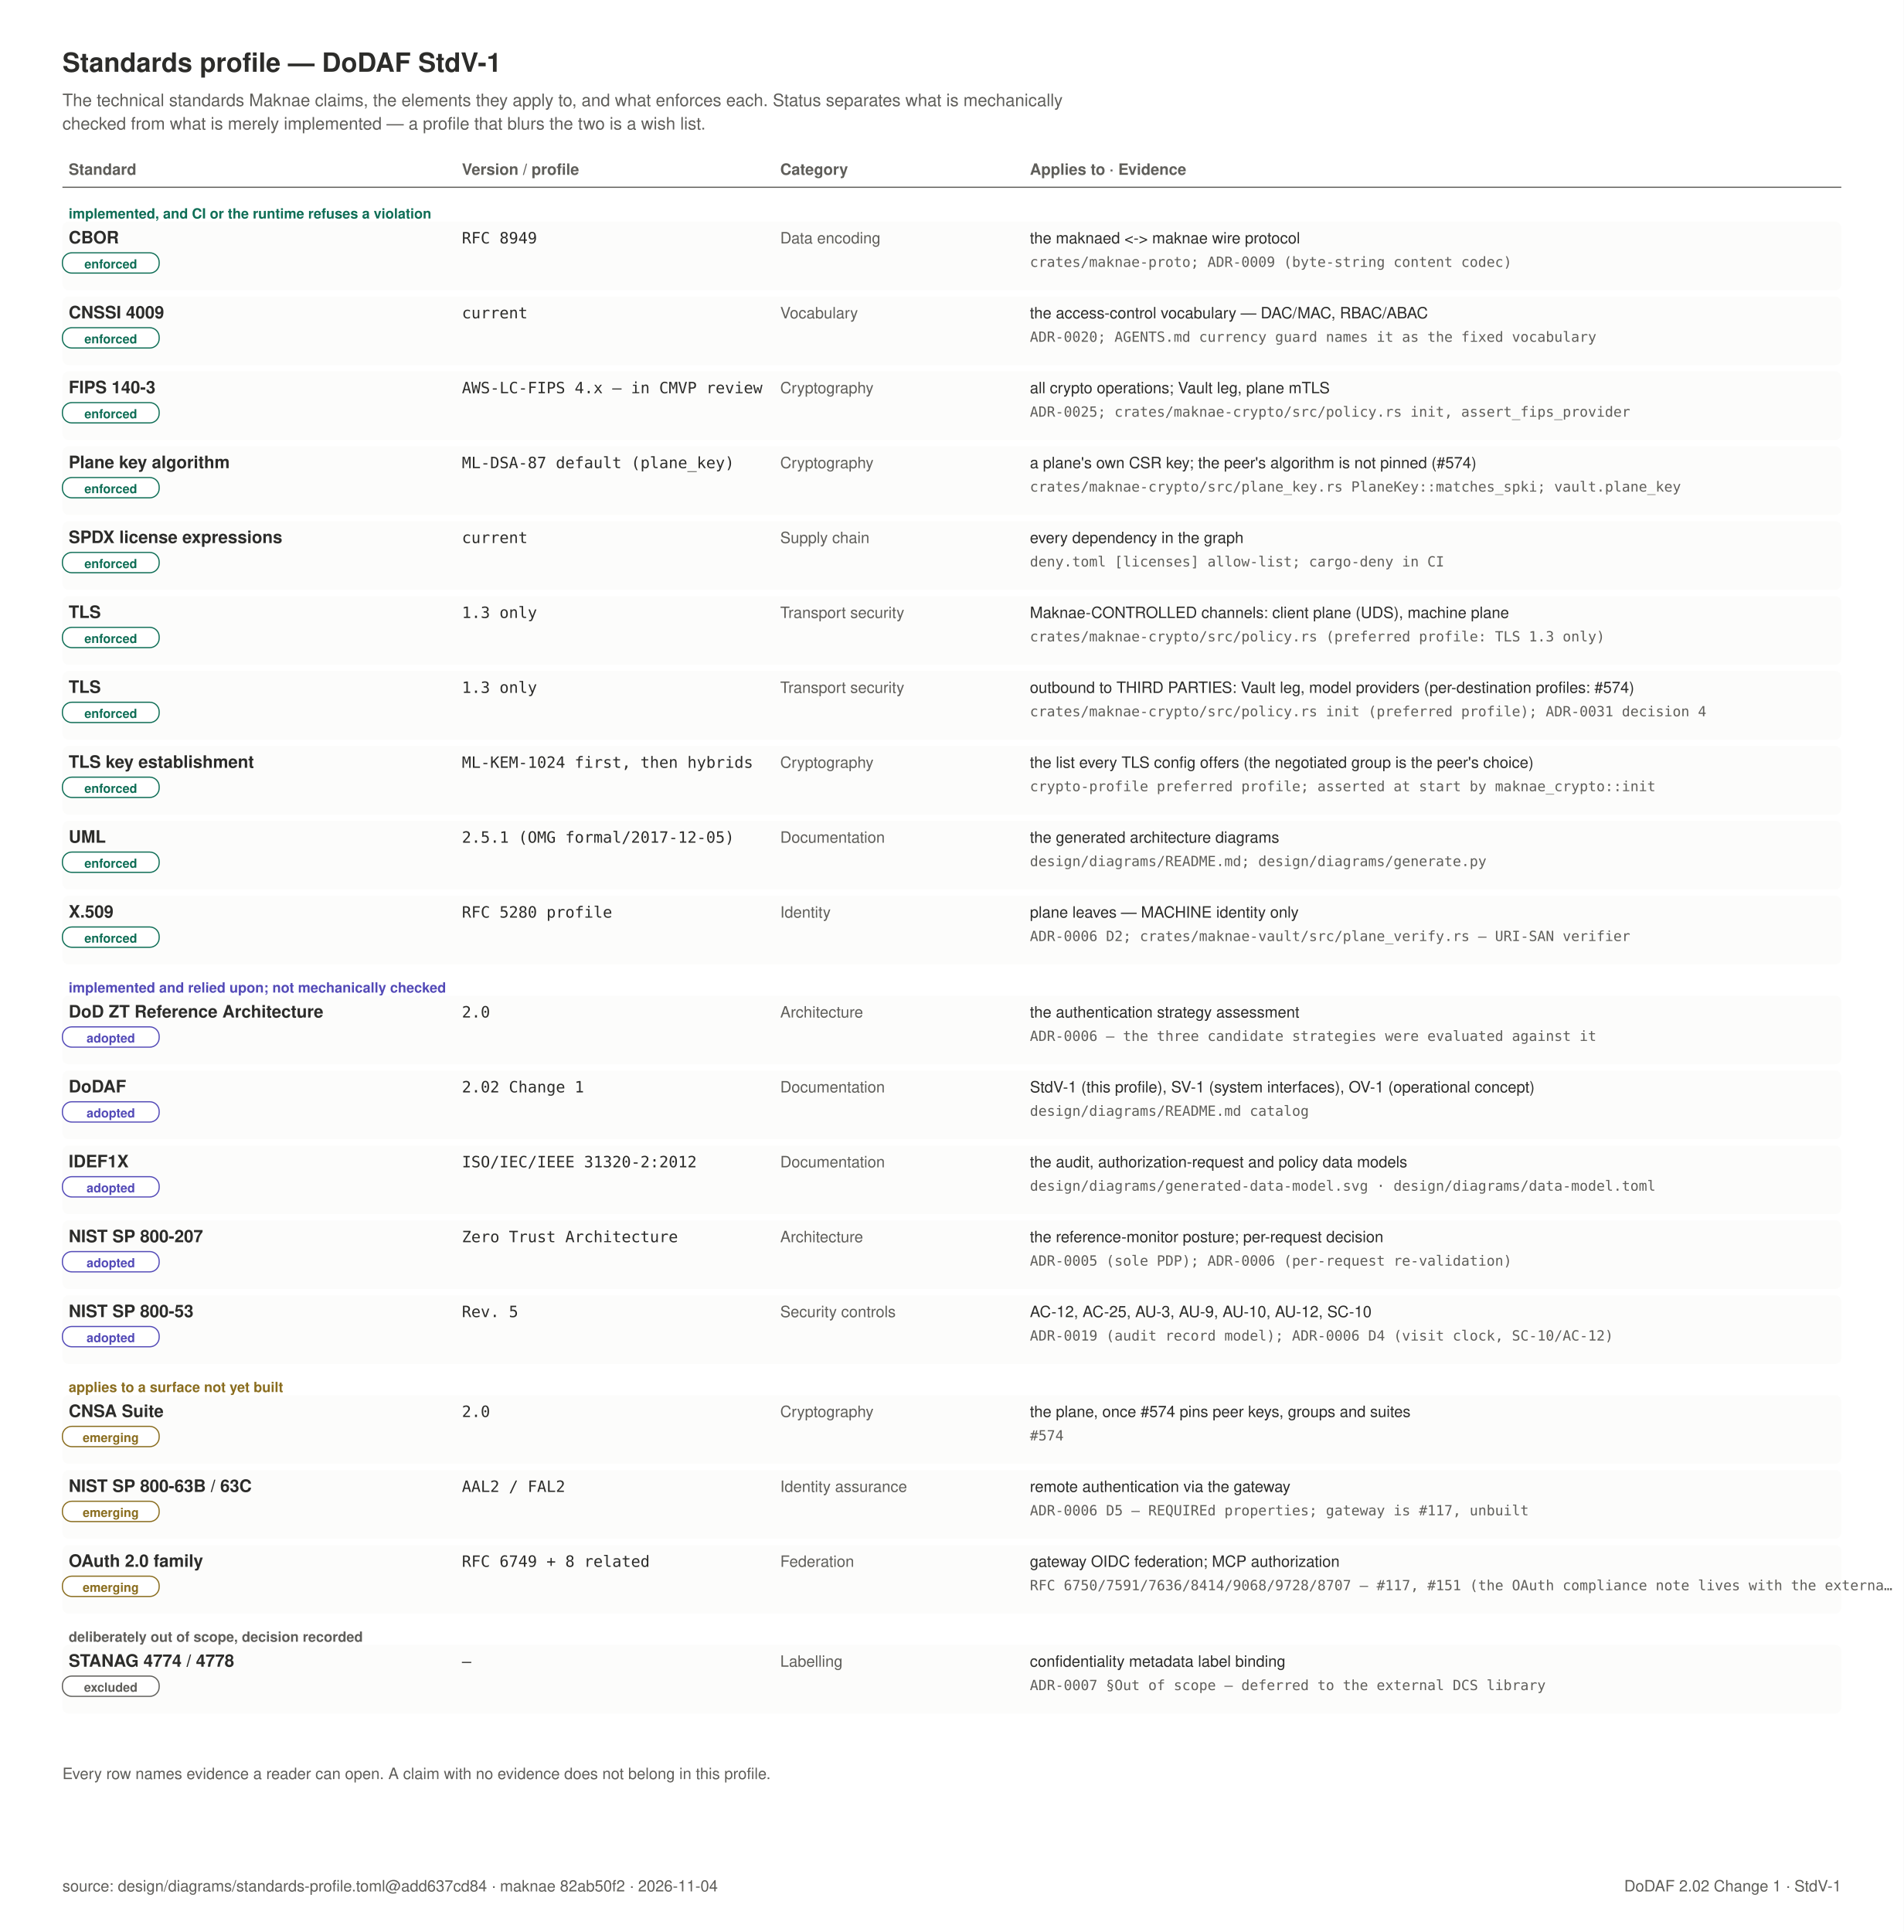
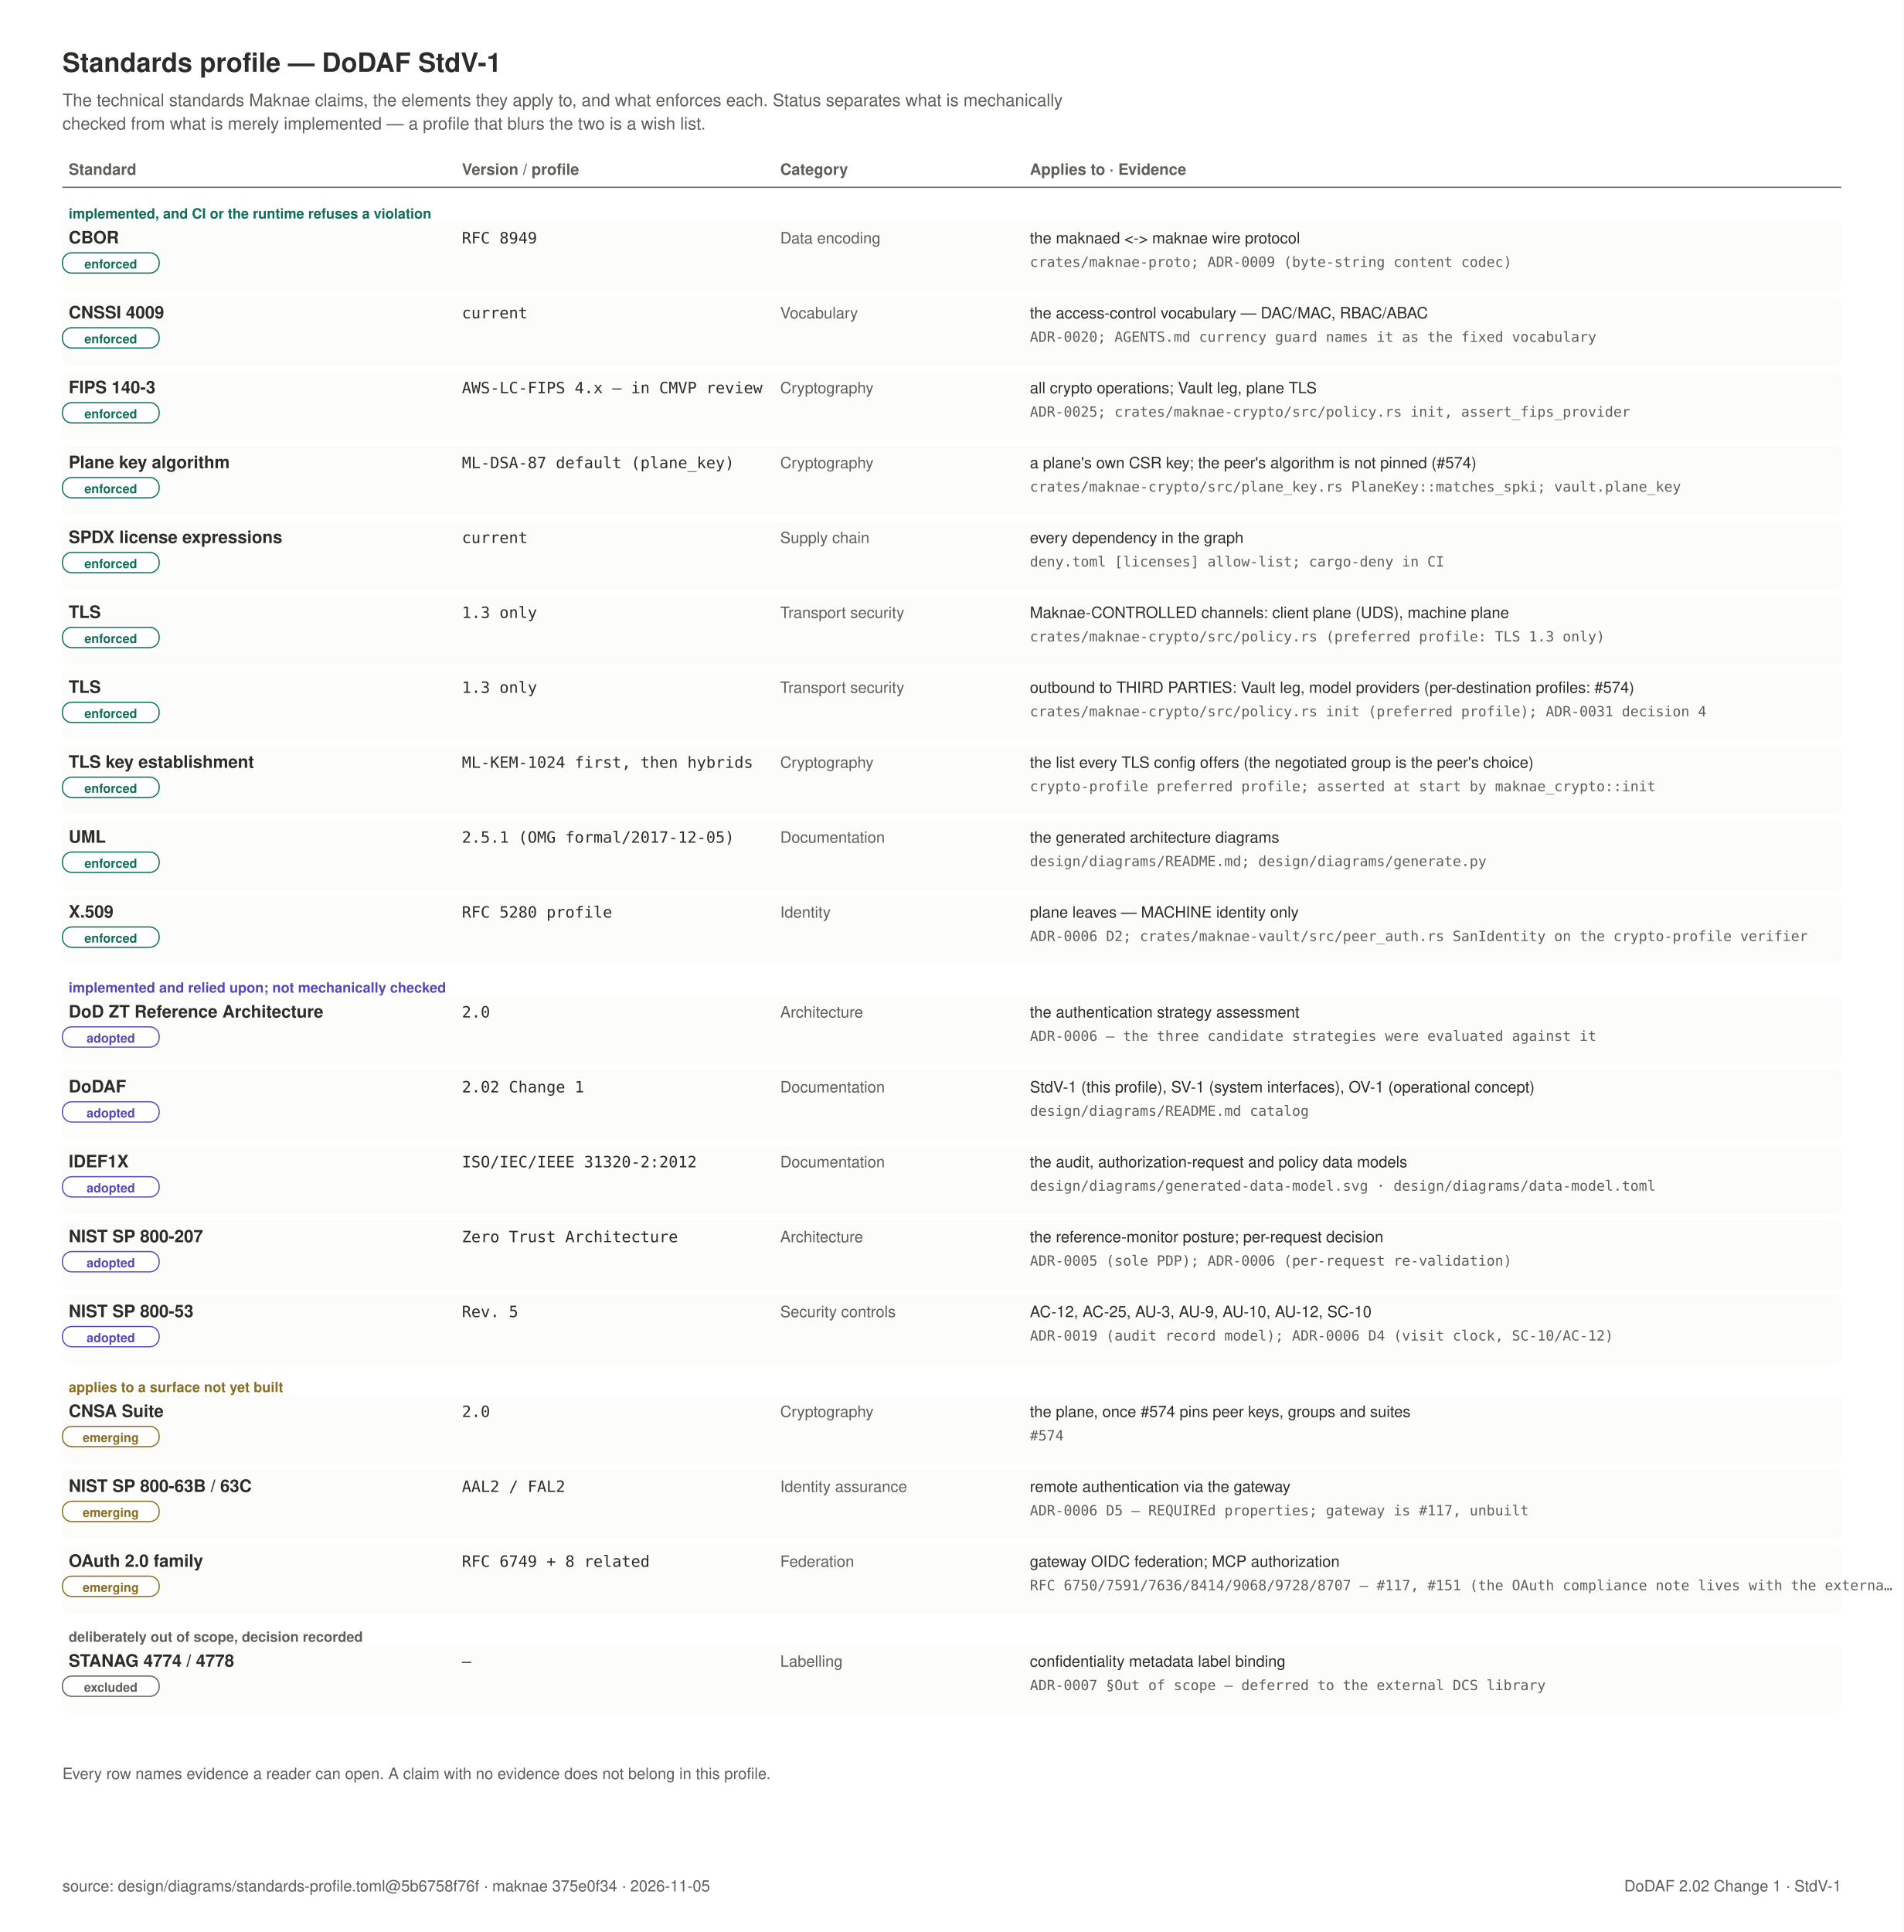
<svg xmlns="http://www.w3.org/2000/svg" width="1220" height="1238" viewBox="0 0 1220 1238" role="img">
  <rect x="0" y="0" width="1220" height="1238" fill="#FFFFFF" />
  <text x="40" y="46" text-anchor="start" font-family="Helvetica, Arial, sans-serif" font-size="17" font-weight="600" fill="#2C2C2A">Standards profile — DoDAF StdV-1</text>
  <text x="40" y="68" text-anchor="start" font-family="Helvetica, Arial, sans-serif" font-size="11" font-weight="400" fill="#5F5E5A">The technical standards Maknae claims, the elements they apply to, and what enforces each. Status separates what is mechanically</text>
  <text x="40" y="83" text-anchor="start" font-family="Helvetica, Arial, sans-serif" font-size="11" font-weight="400" fill="#5F5E5A">checked from what is merely implemented — a profile that blurs the two is a wish list.</text>
  <text x="44" y="112" text-anchor="start" font-family="Helvetica, Arial, sans-serif" font-size="10" font-weight="600" fill="#5F5E5A">Standard</text>
  <text x="296" y="112" text-anchor="start" font-family="Helvetica, Arial, sans-serif" font-size="10" font-weight="600" fill="#5F5E5A">Version / profile</text>
  <text x="500" y="112" text-anchor="start" font-family="Helvetica, Arial, sans-serif" font-size="10" font-weight="600" fill="#5F5E5A">Category</text>
  <text x="660" y="112" text-anchor="start" font-family="Helvetica, Arial, sans-serif" font-size="10" font-weight="600" fill="#5F5E5A">Applies to  ·  Evidence</text>
  <line x1="40" y1="120" x2="1180" y2="120" stroke="#5F5E5A" stroke-width="0.75" />
  <text x="44" y="140" text-anchor="start" font-family="Helvetica, Arial, sans-serif" font-size="9" font-weight="600" fill="#0F6E56">implemented, and CI or the runtime refuses a violation</text>
  <rect x="40" y="142" width="1140" height="44" rx="4" fill="#FCFCFB" stroke="none" stroke-width="0" />
  <text x="44" y="156" text-anchor="start" font-family="Helvetica, Arial, sans-serif" font-size="11" font-weight="600" fill="#2C2C2A">CBOR</text>
  <rect x="40" y="162" width="62" height="13" rx="6" fill="#FFFFFF" stroke="#0F6E56" stroke-width="0.75" />
  <text x="71" y="172" text-anchor="middle" font-family="Helvetica, Arial, sans-serif" font-size="8" font-weight="600" fill="#0F6E56">enforced</text>
  <text x="296" y="156" text-anchor="start" font-family="ui-monospace, SFMono-Regular, Menlo, monospace" font-size="10" font-weight="400" fill="#2C2C2A">RFC 8949</text>
  <text x="500" y="156" text-anchor="start" font-family="Helvetica, Arial, sans-serif" font-size="10" font-weight="400" fill="#5F5E5A">Data encoding</text>
  <text x="660" y="156" text-anchor="start" font-family="Helvetica, Arial, sans-serif" font-size="10" font-weight="400" fill="#2C2C2A">the maknaed &lt;-&gt; maknae wire protocol</text>
  <text x="660" y="171" text-anchor="start" font-family="ui-monospace, SFMono-Regular, Menlo, monospace" font-size="9" font-weight="400" fill="#5F5E5A">crates/maknae-proto; ADR-0009 (byte-string content codec)</text>
  <rect x="40" y="190" width="1140" height="44" rx="4" fill="#FCFCFB" stroke="none" stroke-width="0" />
  <text x="44" y="204" text-anchor="start" font-family="Helvetica, Arial, sans-serif" font-size="11" font-weight="600" fill="#2C2C2A">CNSSI 4009</text>
  <rect x="40" y="210" width="62" height="13" rx="6" fill="#FFFFFF" stroke="#0F6E56" stroke-width="0.75" />
  <text x="71" y="220" text-anchor="middle" font-family="Helvetica, Arial, sans-serif" font-size="8" font-weight="600" fill="#0F6E56">enforced</text>
  <text x="296" y="204" text-anchor="start" font-family="ui-monospace, SFMono-Regular, Menlo, monospace" font-size="10" font-weight="400" fill="#2C2C2A">current</text>
  <text x="500" y="204" text-anchor="start" font-family="Helvetica, Arial, sans-serif" font-size="10" font-weight="400" fill="#5F5E5A">Vocabulary</text>
  <text x="660" y="204" text-anchor="start" font-family="Helvetica, Arial, sans-serif" font-size="10" font-weight="400" fill="#2C2C2A">the access-control vocabulary — DAC/MAC, RBAC/ABAC</text>
  <text x="660" y="219" text-anchor="start" font-family="ui-monospace, SFMono-Regular, Menlo, monospace" font-size="9" font-weight="400" fill="#5F5E5A">ADR-0020; AGENTS.md currency guard names it as the fixed vocabulary</text>
  <rect x="40" y="238" width="1140" height="44" rx="4" fill="#FCFCFB" stroke="none" stroke-width="0" />
  <text x="44" y="252" text-anchor="start" font-family="Helvetica, Arial, sans-serif" font-size="11" font-weight="600" fill="#2C2C2A">FIPS 140-3</text>
  <rect x="40" y="258" width="62" height="13" rx="6" fill="#FFFFFF" stroke="#0F6E56" stroke-width="0.75" />
  <text x="71" y="268" text-anchor="middle" font-family="Helvetica, Arial, sans-serif" font-size="8" font-weight="600" fill="#0F6E56">enforced</text>
  <text x="296" y="252" text-anchor="start" font-family="ui-monospace, SFMono-Regular, Menlo, monospace" font-size="10" font-weight="400" fill="#2C2C2A">AWS-LC-FIPS 4.x — in CMVP review</text>
  <text x="500" y="252" text-anchor="start" font-family="Helvetica, Arial, sans-serif" font-size="10" font-weight="400" fill="#5F5E5A">Cryptography</text>
-   <text x="660" y="252" text-anchor="start" font-family="Helvetica, Arial, sans-serif" font-size="10" font-weight="400" fill="#2C2C2A">all crypto operations; Vault leg, plane mTLS</text>
+   <text x="660" y="252" text-anchor="start" font-family="Helvetica, Arial, sans-serif" font-size="10" font-weight="400" fill="#2C2C2A">all crypto operations; Vault leg, plane TLS</text>
  <text x="660" y="267" text-anchor="start" font-family="ui-monospace, SFMono-Regular, Menlo, monospace" font-size="9" font-weight="400" fill="#5F5E5A">ADR-0025; crates/maknae-crypto/src/policy.rs init, assert_fips_provider</text>
  <rect x="40" y="286" width="1140" height="44" rx="4" fill="#FCFCFB" stroke="none" stroke-width="0" />
  <text x="44" y="300" text-anchor="start" font-family="Helvetica, Arial, sans-serif" font-size="11" font-weight="600" fill="#2C2C2A">Plane key algorithm</text>
  <rect x="40" y="306" width="62" height="13" rx="6" fill="#FFFFFF" stroke="#0F6E56" stroke-width="0.75" />
  <text x="71" y="316" text-anchor="middle" font-family="Helvetica, Arial, sans-serif" font-size="8" font-weight="600" fill="#0F6E56">enforced</text>
  <text x="296" y="300" text-anchor="start" font-family="ui-monospace, SFMono-Regular, Menlo, monospace" font-size="10" font-weight="400" fill="#2C2C2A">ML-DSA-87 default (plane_key)</text>
  <text x="500" y="300" text-anchor="start" font-family="Helvetica, Arial, sans-serif" font-size="10" font-weight="400" fill="#5F5E5A">Cryptography</text>
  <text x="660" y="300" text-anchor="start" font-family="Helvetica, Arial, sans-serif" font-size="10" font-weight="400" fill="#2C2C2A">a plane's own CSR key; the peer's algorithm is not pinned (#574)</text>
  <text x="660" y="315" text-anchor="start" font-family="ui-monospace, SFMono-Regular, Menlo, monospace" font-size="9" font-weight="400" fill="#5F5E5A">crates/maknae-crypto/src/plane_key.rs PlaneKey::matches_spki; vault.plane_key</text>
  <rect x="40" y="334" width="1140" height="44" rx="4" fill="#FCFCFB" stroke="none" stroke-width="0" />
  <text x="44" y="348" text-anchor="start" font-family="Helvetica, Arial, sans-serif" font-size="11" font-weight="600" fill="#2C2C2A">SPDX license expressions</text>
  <rect x="40" y="354" width="62" height="13" rx="6" fill="#FFFFFF" stroke="#0F6E56" stroke-width="0.75" />
  <text x="71" y="364" text-anchor="middle" font-family="Helvetica, Arial, sans-serif" font-size="8" font-weight="600" fill="#0F6E56">enforced</text>
  <text x="296" y="348" text-anchor="start" font-family="ui-monospace, SFMono-Regular, Menlo, monospace" font-size="10" font-weight="400" fill="#2C2C2A">current</text>
  <text x="500" y="348" text-anchor="start" font-family="Helvetica, Arial, sans-serif" font-size="10" font-weight="400" fill="#5F5E5A">Supply chain</text>
  <text x="660" y="348" text-anchor="start" font-family="Helvetica, Arial, sans-serif" font-size="10" font-weight="400" fill="#2C2C2A">every dependency in the graph</text>
  <text x="660" y="363" text-anchor="start" font-family="ui-monospace, SFMono-Regular, Menlo, monospace" font-size="9" font-weight="400" fill="#5F5E5A">deny.toml [licenses] allow-list; cargo-deny in CI</text>
  <rect x="40" y="382" width="1140" height="44" rx="4" fill="#FCFCFB" stroke="none" stroke-width="0" />
  <text x="44" y="396" text-anchor="start" font-family="Helvetica, Arial, sans-serif" font-size="11" font-weight="600" fill="#2C2C2A">TLS</text>
  <rect x="40" y="402" width="62" height="13" rx="6" fill="#FFFFFF" stroke="#0F6E56" stroke-width="0.75" />
  <text x="71" y="412" text-anchor="middle" font-family="Helvetica, Arial, sans-serif" font-size="8" font-weight="600" fill="#0F6E56">enforced</text>
  <text x="296" y="396" text-anchor="start" font-family="ui-monospace, SFMono-Regular, Menlo, monospace" font-size="10" font-weight="400" fill="#2C2C2A">1.3 only</text>
  <text x="500" y="396" text-anchor="start" font-family="Helvetica, Arial, sans-serif" font-size="10" font-weight="400" fill="#5F5E5A">Transport security</text>
  <text x="660" y="396" text-anchor="start" font-family="Helvetica, Arial, sans-serif" font-size="10" font-weight="400" fill="#2C2C2A">Maknae-CONTROLLED channels: client plane (UDS), machine plane</text>
  <text x="660" y="411" text-anchor="start" font-family="ui-monospace, SFMono-Regular, Menlo, monospace" font-size="9" font-weight="400" fill="#5F5E5A">crates/maknae-crypto/src/policy.rs (preferred profile: TLS 1.3 only)</text>
  <rect x="40" y="430" width="1140" height="44" rx="4" fill="#FCFCFB" stroke="none" stroke-width="0" />
  <text x="44" y="444" text-anchor="start" font-family="Helvetica, Arial, sans-serif" font-size="11" font-weight="600" fill="#2C2C2A">TLS</text>
  <rect x="40" y="450" width="62" height="13" rx="6" fill="#FFFFFF" stroke="#0F6E56" stroke-width="0.75" />
  <text x="71" y="460" text-anchor="middle" font-family="Helvetica, Arial, sans-serif" font-size="8" font-weight="600" fill="#0F6E56">enforced</text>
  <text x="296" y="444" text-anchor="start" font-family="ui-monospace, SFMono-Regular, Menlo, monospace" font-size="10" font-weight="400" fill="#2C2C2A">1.3 only</text>
  <text x="500" y="444" text-anchor="start" font-family="Helvetica, Arial, sans-serif" font-size="10" font-weight="400" fill="#5F5E5A">Transport security</text>
  <text x="660" y="444" text-anchor="start" font-family="Helvetica, Arial, sans-serif" font-size="10" font-weight="400" fill="#2C2C2A">outbound to THIRD PARTIES: Vault leg, model providers (per-destination profiles: #574)</text>
  <text x="660" y="459" text-anchor="start" font-family="ui-monospace, SFMono-Regular, Menlo, monospace" font-size="9" font-weight="400" fill="#5F5E5A">crates/maknae-crypto/src/policy.rs init (preferred profile); ADR-0031 decision 4</text>
  <rect x="40" y="478" width="1140" height="44" rx="4" fill="#FCFCFB" stroke="none" stroke-width="0" />
  <text x="44" y="492" text-anchor="start" font-family="Helvetica, Arial, sans-serif" font-size="11" font-weight="600" fill="#2C2C2A">TLS key establishment</text>
  <rect x="40" y="498" width="62" height="13" rx="6" fill="#FFFFFF" stroke="#0F6E56" stroke-width="0.75" />
  <text x="71" y="508" text-anchor="middle" font-family="Helvetica, Arial, sans-serif" font-size="8" font-weight="600" fill="#0F6E56">enforced</text>
  <text x="296" y="492" text-anchor="start" font-family="ui-monospace, SFMono-Regular, Menlo, monospace" font-size="10" font-weight="400" fill="#2C2C2A">ML-KEM-1024 first, then hybrids</text>
  <text x="500" y="492" text-anchor="start" font-family="Helvetica, Arial, sans-serif" font-size="10" font-weight="400" fill="#5F5E5A">Cryptography</text>
  <text x="660" y="492" text-anchor="start" font-family="Helvetica, Arial, sans-serif" font-size="10" font-weight="400" fill="#2C2C2A">the list every TLS config offers (the negotiated group is the peer's choice)</text>
  <text x="660" y="507" text-anchor="start" font-family="ui-monospace, SFMono-Regular, Menlo, monospace" font-size="9" font-weight="400" fill="#5F5E5A">crypto-profile preferred profile; asserted at start by maknae_crypto::init</text>
  <rect x="40" y="526" width="1140" height="44" rx="4" fill="#FCFCFB" stroke="none" stroke-width="0" />
  <text x="44" y="540" text-anchor="start" font-family="Helvetica, Arial, sans-serif" font-size="11" font-weight="600" fill="#2C2C2A">UML</text>
  <rect x="40" y="546" width="62" height="13" rx="6" fill="#FFFFFF" stroke="#0F6E56" stroke-width="0.75" />
  <text x="71" y="556" text-anchor="middle" font-family="Helvetica, Arial, sans-serif" font-size="8" font-weight="600" fill="#0F6E56">enforced</text>
  <text x="296" y="540" text-anchor="start" font-family="ui-monospace, SFMono-Regular, Menlo, monospace" font-size="10" font-weight="400" fill="#2C2C2A">2.5.1 (OMG formal/2017-12-05)</text>
  <text x="500" y="540" text-anchor="start" font-family="Helvetica, Arial, sans-serif" font-size="10" font-weight="400" fill="#5F5E5A">Documentation</text>
  <text x="660" y="540" text-anchor="start" font-family="Helvetica, Arial, sans-serif" font-size="10" font-weight="400" fill="#2C2C2A">the generated architecture diagrams</text>
  <text x="660" y="555" text-anchor="start" font-family="ui-monospace, SFMono-Regular, Menlo, monospace" font-size="9" font-weight="400" fill="#5F5E5A">design/diagrams/README.md; design/diagrams/generate.py</text>
  <rect x="40" y="574" width="1140" height="44" rx="4" fill="#FCFCFB" stroke="none" stroke-width="0" />
  <text x="44" y="588" text-anchor="start" font-family="Helvetica, Arial, sans-serif" font-size="11" font-weight="600" fill="#2C2C2A">X.509</text>
  <rect x="40" y="594" width="62" height="13" rx="6" fill="#FFFFFF" stroke="#0F6E56" stroke-width="0.75" />
  <text x="71" y="604" text-anchor="middle" font-family="Helvetica, Arial, sans-serif" font-size="8" font-weight="600" fill="#0F6E56">enforced</text>
  <text x="296" y="588" text-anchor="start" font-family="ui-monospace, SFMono-Regular, Menlo, monospace" font-size="10" font-weight="400" fill="#2C2C2A">RFC 5280 profile</text>
  <text x="500" y="588" text-anchor="start" font-family="Helvetica, Arial, sans-serif" font-size="10" font-weight="400" fill="#5F5E5A">Identity</text>
  <text x="660" y="588" text-anchor="start" font-family="Helvetica, Arial, sans-serif" font-size="10" font-weight="400" fill="#2C2C2A">plane leaves — MACHINE identity only</text>
-   <text x="660" y="603" text-anchor="start" font-family="ui-monospace, SFMono-Regular, Menlo, monospace" font-size="9" font-weight="400" fill="#5F5E5A">ADR-0006 D2; crates/maknae-vault/src/plane_verify.rs — URI-SAN verifier</text>
+   <text x="660" y="603" text-anchor="start" font-family="ui-monospace, SFMono-Regular, Menlo, monospace" font-size="9" font-weight="400" fill="#5F5E5A">ADR-0006 D2; crates/maknae-vault/src/peer_auth.rs SanIdentity on the crypto-profile verifier</text>
  <text x="44" y="636" text-anchor="start" font-family="Helvetica, Arial, sans-serif" font-size="9" font-weight="600" fill="#534AB7">implemented and relied upon; not mechanically checked</text>
  <rect x="40" y="638" width="1140" height="44" rx="4" fill="#FCFCFB" stroke="none" stroke-width="0" />
  <text x="44" y="652" text-anchor="start" font-family="Helvetica, Arial, sans-serif" font-size="11" font-weight="600" fill="#2C2C2A">DoD ZT Reference Architecture</text>
  <rect x="40" y="658" width="62" height="13" rx="6" fill="#FFFFFF" stroke="#534AB7" stroke-width="0.75" />
  <text x="71" y="668" text-anchor="middle" font-family="Helvetica, Arial, sans-serif" font-size="8" font-weight="600" fill="#534AB7">adopted</text>
  <text x="296" y="652" text-anchor="start" font-family="ui-monospace, SFMono-Regular, Menlo, monospace" font-size="10" font-weight="400" fill="#2C2C2A">2.0</text>
  <text x="500" y="652" text-anchor="start" font-family="Helvetica, Arial, sans-serif" font-size="10" font-weight="400" fill="#5F5E5A">Architecture</text>
  <text x="660" y="652" text-anchor="start" font-family="Helvetica, Arial, sans-serif" font-size="10" font-weight="400" fill="#2C2C2A">the authentication strategy assessment</text>
  <text x="660" y="667" text-anchor="start" font-family="ui-monospace, SFMono-Regular, Menlo, monospace" font-size="9" font-weight="400" fill="#5F5E5A">ADR-0006 — the three candidate strategies were evaluated against it</text>
  <rect x="40" y="686" width="1140" height="44" rx="4" fill="#FCFCFB" stroke="none" stroke-width="0" />
  <text x="44" y="700" text-anchor="start" font-family="Helvetica, Arial, sans-serif" font-size="11" font-weight="600" fill="#2C2C2A">DoDAF</text>
  <rect x="40" y="706" width="62" height="13" rx="6" fill="#FFFFFF" stroke="#534AB7" stroke-width="0.75" />
  <text x="71" y="716" text-anchor="middle" font-family="Helvetica, Arial, sans-serif" font-size="8" font-weight="600" fill="#534AB7">adopted</text>
  <text x="296" y="700" text-anchor="start" font-family="ui-monospace, SFMono-Regular, Menlo, monospace" font-size="10" font-weight="400" fill="#2C2C2A">2.02 Change 1</text>
  <text x="500" y="700" text-anchor="start" font-family="Helvetica, Arial, sans-serif" font-size="10" font-weight="400" fill="#5F5E5A">Documentation</text>
  <text x="660" y="700" text-anchor="start" font-family="Helvetica, Arial, sans-serif" font-size="10" font-weight="400" fill="#2C2C2A">StdV-1 (this profile), SV-1 (system interfaces), OV-1 (operational concept)</text>
  <text x="660" y="715" text-anchor="start" font-family="ui-monospace, SFMono-Regular, Menlo, monospace" font-size="9" font-weight="400" fill="#5F5E5A">design/diagrams/README.md catalog</text>
  <rect x="40" y="734" width="1140" height="44" rx="4" fill="#FCFCFB" stroke="none" stroke-width="0" />
  <text x="44" y="748" text-anchor="start" font-family="Helvetica, Arial, sans-serif" font-size="11" font-weight="600" fill="#2C2C2A">IDEF1X</text>
  <rect x="40" y="754" width="62" height="13" rx="6" fill="#FFFFFF" stroke="#534AB7" stroke-width="0.75" />
  <text x="71" y="764" text-anchor="middle" font-family="Helvetica, Arial, sans-serif" font-size="8" font-weight="600" fill="#534AB7">adopted</text>
  <text x="296" y="748" text-anchor="start" font-family="ui-monospace, SFMono-Regular, Menlo, monospace" font-size="10" font-weight="400" fill="#2C2C2A">ISO/IEC/IEEE 31320-2:2012</text>
  <text x="500" y="748" text-anchor="start" font-family="Helvetica, Arial, sans-serif" font-size="10" font-weight="400" fill="#5F5E5A">Documentation</text>
  <text x="660" y="748" text-anchor="start" font-family="Helvetica, Arial, sans-serif" font-size="10" font-weight="400" fill="#2C2C2A">the audit, authorization-request and policy data models</text>
  <text x="660" y="763" text-anchor="start" font-family="ui-monospace, SFMono-Regular, Menlo, monospace" font-size="9" font-weight="400" fill="#5F5E5A">design/diagrams/generated-data-model.svg · design/diagrams/data-model.toml</text>
  <rect x="40" y="782" width="1140" height="44" rx="4" fill="#FCFCFB" stroke="none" stroke-width="0" />
  <text x="44" y="796" text-anchor="start" font-family="Helvetica, Arial, sans-serif" font-size="11" font-weight="600" fill="#2C2C2A">NIST SP 800-207</text>
  <rect x="40" y="802" width="62" height="13" rx="6" fill="#FFFFFF" stroke="#534AB7" stroke-width="0.75" />
  <text x="71" y="812" text-anchor="middle" font-family="Helvetica, Arial, sans-serif" font-size="8" font-weight="600" fill="#534AB7">adopted</text>
  <text x="296" y="796" text-anchor="start" font-family="ui-monospace, SFMono-Regular, Menlo, monospace" font-size="10" font-weight="400" fill="#2C2C2A">Zero Trust Architecture</text>
  <text x="500" y="796" text-anchor="start" font-family="Helvetica, Arial, sans-serif" font-size="10" font-weight="400" fill="#5F5E5A">Architecture</text>
  <text x="660" y="796" text-anchor="start" font-family="Helvetica, Arial, sans-serif" font-size="10" font-weight="400" fill="#2C2C2A">the reference-monitor posture; per-request decision</text>
  <text x="660" y="811" text-anchor="start" font-family="ui-monospace, SFMono-Regular, Menlo, monospace" font-size="9" font-weight="400" fill="#5F5E5A">ADR-0005 (sole PDP); ADR-0006 (per-request re-validation)</text>
  <rect x="40" y="830" width="1140" height="44" rx="4" fill="#FCFCFB" stroke="none" stroke-width="0" />
  <text x="44" y="844" text-anchor="start" font-family="Helvetica, Arial, sans-serif" font-size="11" font-weight="600" fill="#2C2C2A">NIST SP 800-53</text>
  <rect x="40" y="850" width="62" height="13" rx="6" fill="#FFFFFF" stroke="#534AB7" stroke-width="0.75" />
  <text x="71" y="860" text-anchor="middle" font-family="Helvetica, Arial, sans-serif" font-size="8" font-weight="600" fill="#534AB7">adopted</text>
  <text x="296" y="844" text-anchor="start" font-family="ui-monospace, SFMono-Regular, Menlo, monospace" font-size="10" font-weight="400" fill="#2C2C2A">Rev. 5</text>
  <text x="500" y="844" text-anchor="start" font-family="Helvetica, Arial, sans-serif" font-size="10" font-weight="400" fill="#5F5E5A">Security controls</text>
  <text x="660" y="844" text-anchor="start" font-family="Helvetica, Arial, sans-serif" font-size="10" font-weight="400" fill="#2C2C2A">AC-12, AC-25, AU-3, AU-9, AU-10, AU-12, SC-10</text>
  <text x="660" y="859" text-anchor="start" font-family="ui-monospace, SFMono-Regular, Menlo, monospace" font-size="9" font-weight="400" fill="#5F5E5A">ADR-0019 (audit record model); ADR-0006 D4 (visit clock, SC-10/AC-12)</text>
  <text x="44" y="892" text-anchor="start" font-family="Helvetica, Arial, sans-serif" font-size="9" font-weight="600" fill="#8A6D1F">applies to a surface not yet built</text>
  <rect x="40" y="894" width="1140" height="44" rx="4" fill="#FCFCFB" stroke="none" stroke-width="0" />
  <text x="44" y="908" text-anchor="start" font-family="Helvetica, Arial, sans-serif" font-size="11" font-weight="600" fill="#2C2C2A">CNSA Suite</text>
  <rect x="40" y="914" width="62" height="13" rx="6" fill="#FFFFFF" stroke="#8A6D1F" stroke-width="0.75" />
  <text x="71" y="924" text-anchor="middle" font-family="Helvetica, Arial, sans-serif" font-size="8" font-weight="600" fill="#8A6D1F">emerging</text>
  <text x="296" y="908" text-anchor="start" font-family="ui-monospace, SFMono-Regular, Menlo, monospace" font-size="10" font-weight="400" fill="#2C2C2A">2.0</text>
  <text x="500" y="908" text-anchor="start" font-family="Helvetica, Arial, sans-serif" font-size="10" font-weight="400" fill="#5F5E5A">Cryptography</text>
  <text x="660" y="908" text-anchor="start" font-family="Helvetica, Arial, sans-serif" font-size="10" font-weight="400" fill="#2C2C2A">the plane, once #574 pins peer keys, groups and suites</text>
  <text x="660" y="923" text-anchor="start" font-family="ui-monospace, SFMono-Regular, Menlo, monospace" font-size="9" font-weight="400" fill="#5F5E5A">#574</text>
  <rect x="40" y="942" width="1140" height="44" rx="4" fill="#FCFCFB" stroke="none" stroke-width="0" />
  <text x="44" y="956" text-anchor="start" font-family="Helvetica, Arial, sans-serif" font-size="11" font-weight="600" fill="#2C2C2A">NIST SP 800-63B / 63C</text>
  <rect x="40" y="962" width="62" height="13" rx="6" fill="#FFFFFF" stroke="#8A6D1F" stroke-width="0.75" />
  <text x="71" y="972" text-anchor="middle" font-family="Helvetica, Arial, sans-serif" font-size="8" font-weight="600" fill="#8A6D1F">emerging</text>
  <text x="296" y="956" text-anchor="start" font-family="ui-monospace, SFMono-Regular, Menlo, monospace" font-size="10" font-weight="400" fill="#2C2C2A">AAL2 / FAL2</text>
  <text x="500" y="956" text-anchor="start" font-family="Helvetica, Arial, sans-serif" font-size="10" font-weight="400" fill="#5F5E5A">Identity assurance</text>
  <text x="660" y="956" text-anchor="start" font-family="Helvetica, Arial, sans-serif" font-size="10" font-weight="400" fill="#2C2C2A">remote authentication via the gateway</text>
  <text x="660" y="971" text-anchor="start" font-family="ui-monospace, SFMono-Regular, Menlo, monospace" font-size="9" font-weight="400" fill="#5F5E5A">ADR-0006 D5 — REQUIREd properties; gateway is #117, unbuilt</text>
  <rect x="40" y="990" width="1140" height="44" rx="4" fill="#FCFCFB" stroke="none" stroke-width="0" />
  <text x="44" y="1004" text-anchor="start" font-family="Helvetica, Arial, sans-serif" font-size="11" font-weight="600" fill="#2C2C2A">OAuth 2.0 family</text>
  <rect x="40" y="1010" width="62" height="13" rx="6" fill="#FFFFFF" stroke="#8A6D1F" stroke-width="0.75" />
  <text x="71" y="1020" text-anchor="middle" font-family="Helvetica, Arial, sans-serif" font-size="8" font-weight="600" fill="#8A6D1F">emerging</text>
  <text x="296" y="1004" text-anchor="start" font-family="ui-monospace, SFMono-Regular, Menlo, monospace" font-size="10" font-weight="400" fill="#2C2C2A">RFC 6749 + 8 related</text>
  <text x="500" y="1004" text-anchor="start" font-family="Helvetica, Arial, sans-serif" font-size="10" font-weight="400" fill="#5F5E5A">Federation</text>
  <text x="660" y="1004" text-anchor="start" font-family="Helvetica, Arial, sans-serif" font-size="10" font-weight="400" fill="#2C2C2A">gateway OIDC federation; MCP authorization</text>
  <text x="660" y="1019" text-anchor="start" font-family="ui-monospace, SFMono-Regular, Menlo, monospace" font-size="9" font-weight="400" fill="#5F5E5A">RFC 6750/7591/7636/8414/9068/9728/8707 — #117, #151 (the OAuth compliance note lives with the externa…</text>
  <text x="44" y="1052" text-anchor="start" font-family="Helvetica, Arial, sans-serif" font-size="9" font-weight="600" fill="#5F5E5A">deliberately out of scope, decision recorded</text>
  <rect x="40" y="1054" width="1140" height="44" rx="4" fill="#FCFCFB" stroke="none" stroke-width="0" />
  <text x="44" y="1068" text-anchor="start" font-family="Helvetica, Arial, sans-serif" font-size="11" font-weight="600" fill="#2C2C2A">STANAG 4774 / 4778</text>
  <rect x="40" y="1074" width="62" height="13" rx="6" fill="#FFFFFF" stroke="#5F5E5A" stroke-width="0.75" />
  <text x="71" y="1084" text-anchor="middle" font-family="Helvetica, Arial, sans-serif" font-size="8" font-weight="600" fill="#5F5E5A">excluded</text>
  <text x="296" y="1068" text-anchor="start" font-family="ui-monospace, SFMono-Regular, Menlo, monospace" font-size="10" font-weight="400" fill="#2C2C2A">—</text>
  <text x="500" y="1068" text-anchor="start" font-family="Helvetica, Arial, sans-serif" font-size="10" font-weight="400" fill="#5F5E5A">Labelling</text>
  <text x="660" y="1068" text-anchor="start" font-family="Helvetica, Arial, sans-serif" font-size="10" font-weight="400" fill="#2C2C2A">confidentiality metadata label binding</text>
  <text x="660" y="1083" text-anchor="start" font-family="ui-monospace, SFMono-Regular, Menlo, monospace" font-size="9" font-weight="400" fill="#5F5E5A">ADR-0007 §Out of scope — deferred to the external DCS library</text>
  <text x="40" y="1140" text-anchor="start" font-family="Helvetica, Arial, sans-serif" font-size="10" font-weight="400" fill="#5F5E5A">Every row names evidence a reader can open. A claim with no evidence does not belong in this profile.</text>
-   <text x="40" y="1212" text-anchor="start" font-family="Helvetica, Arial, sans-serif" font-size="10" font-weight="400" fill="#5F5E5A">source: design/diagrams/standards-profile.toml@add637cd84 · maknae 82ab50f2 · 2026-11-04</text>
+   <text x="40" y="1212" text-anchor="start" font-family="Helvetica, Arial, sans-serif" font-size="10" font-weight="400" fill="#5F5E5A">source: design/diagrams/standards-profile.toml@5b6758f76f · maknae 375e0f34 · 2026-11-05</text>
  <text x="1180" y="1212" text-anchor="end" font-family="Helvetica, Arial, sans-serif" font-size="10" font-weight="400" fill="#5F5E5A">DoDAF 2.02 Change 1 · StdV-1</text>
</svg>
